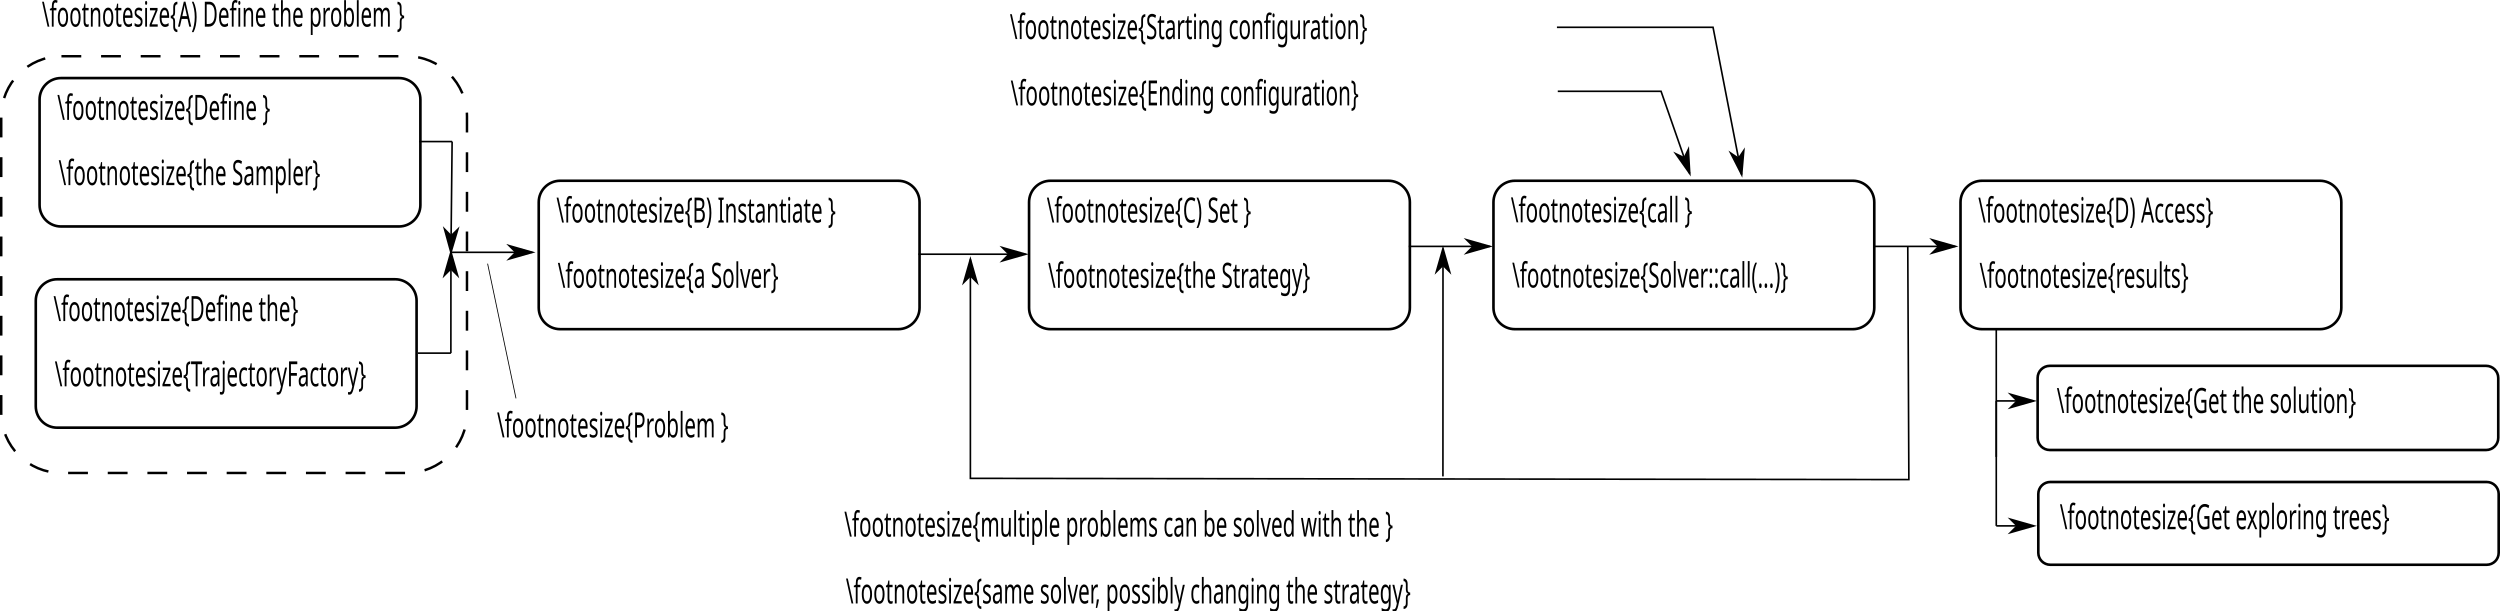
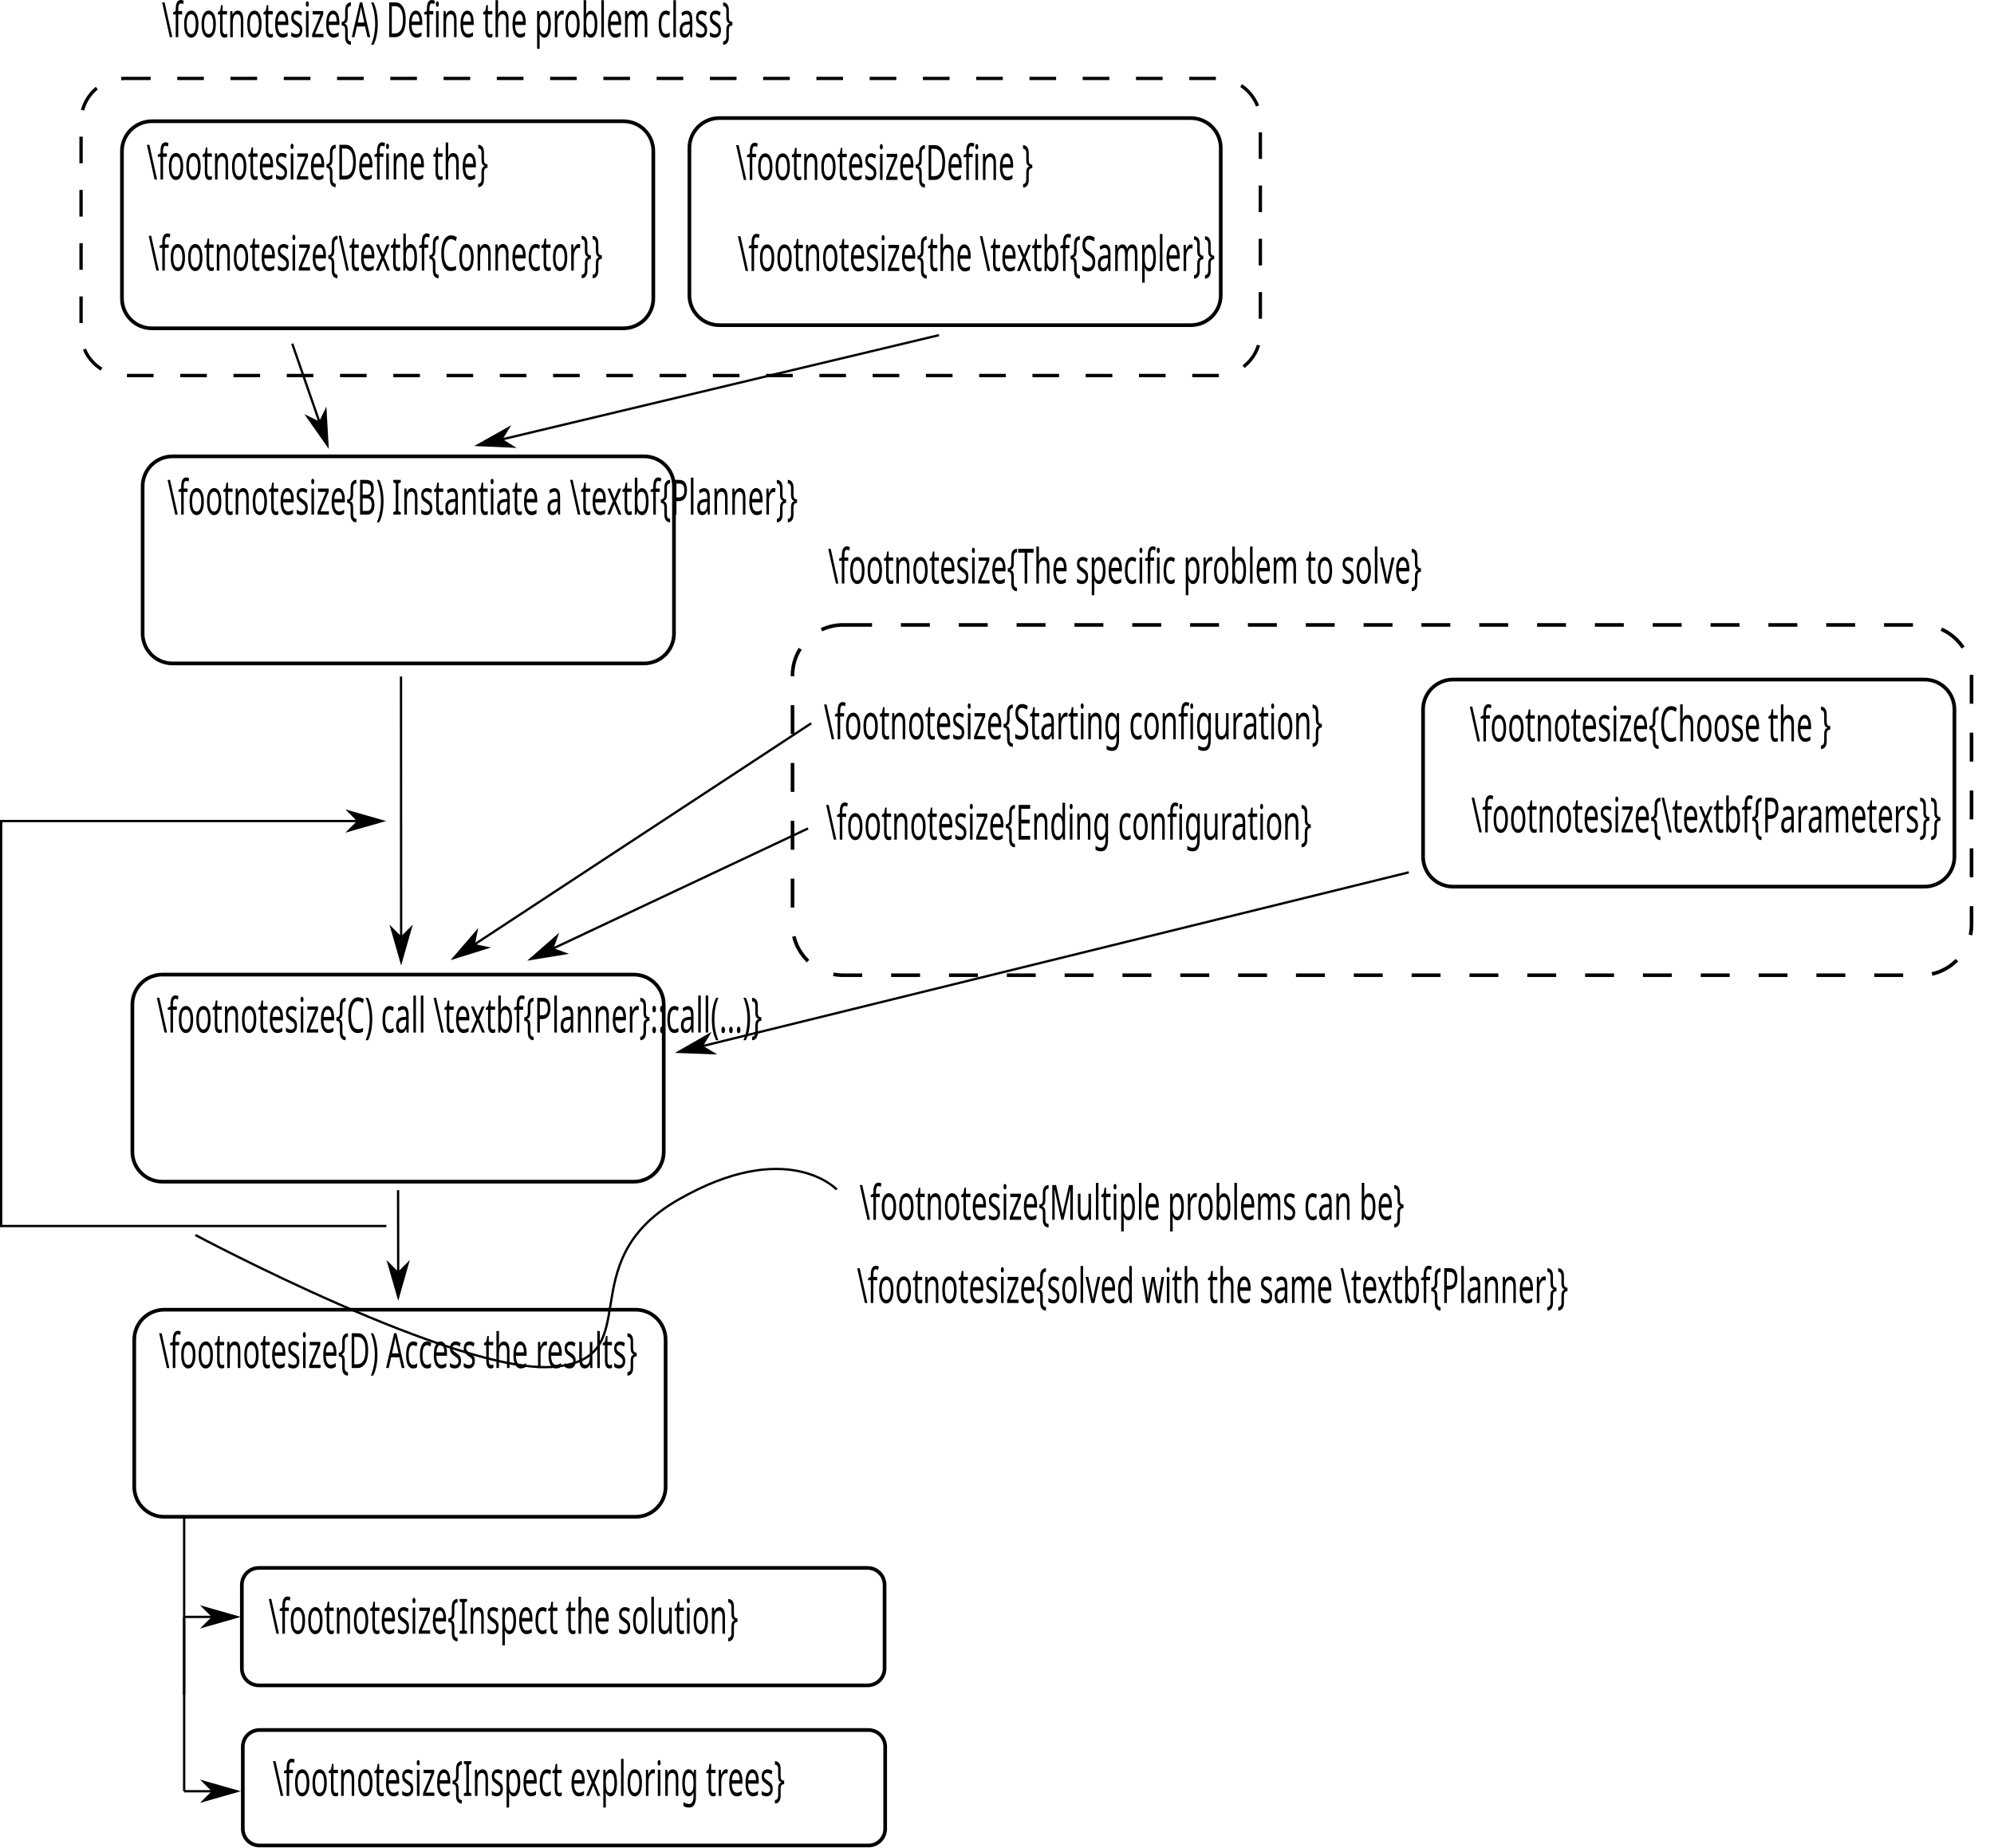
- <svg xmlns="http://www.w3.org/2000/svg" width="759.309mm" height="185.475mm" viewBox="0 0 759.309 185.475" version="1.1" id="svg8">
+ <svg xmlns="http://www.w3.org/2000/svg" width="434.038mm" height="402.121mm" viewBox="0 0 434.038 402.121" version="1.1" id="svg8">
  <defs id="defs2">
    <marker orient="auto" refY="0" refX="0" id="marker1270" style="overflow:visible">
      <path id="path1010" d="M 0,0 5,-5 -12.5,0 5,5 Z" style="fill:#000000;fill-opacity:1;fill-rule:evenodd;stroke:#000000;stroke-width:1pt;stroke-opacity:1" transform="matrix(-0.8,0,0,-0.8,-10,0)" />
    </marker>
    <marker orient="auto" refY="0" refX="0" id="marker1285" style="overflow:visible">
      <path id="path1023" d="M 0,0 5,-5 -12.5,0 5,5 Z" style="fill:#000000;fill-opacity:1;fill-rule:evenodd;stroke:#000000;stroke-width:1pt;stroke-opacity:1" transform="matrix(-0.8,0,0,-0.8,-10,0)" />
    </marker>
    <marker orient="auto" refY="0" refX="0" id="Arrow2Lend" style="overflow:visible">
      <path id="path1041" style="fill:#000000;fill-opacity:1;fill-rule:evenodd;stroke:#000000;stroke-width:0.625;stroke-linejoin:round;stroke-opacity:1" d="M 8.719,4.034 -2.207,0.016 8.719,-4.002 c -1.745,2.372 -1.735,5.617 -6e-7,8.035 z" transform="matrix(-1.1,0,0,-1.1,-1.1,0)" />
    </marker>
-     <marker orient="auto" refY="0" refX="0" id="marker5625" style="overflow:visible">
+     <marker orient="auto" refY="0" refX="0" id="marker5625" style="overflow:visible" viewBox="0 0 17.774 10.156" markerWidth="17.774" markerHeight="10.156" preserveAspectRatio="xMidYMid">
      <path id="path5623" d="M 0,0 5,-5 -12.5,0 5,5 Z" style="fill:#000000;fill-opacity:1;fill-rule:evenodd;stroke:#000000;stroke-width:1pt;stroke-opacity:1" transform="matrix(-0.8,0,0,-0.8,-10,0)" />
    </marker>
    <marker orient="auto" refY="0" refX="0" id="marker5118" style="overflow:visible">
      <path id="path5116" d="M 0,0 5,-5 -12.5,0 5,5 Z" style="fill:#000000;fill-opacity:1;fill-rule:evenodd;stroke:#000000;stroke-width:1pt;stroke-opacity:1" transform="matrix(-0.8,0,0,-0.8,-10,0)" />
    </marker>
    <marker orient="auto" refY="0" refX="0" id="Arrow1Lend" style="overflow:visible">
      <path id="path4547" d="M 0,0 5,-5 -12.5,0 5,5 Z" style="fill:#000000;fill-opacity:1;fill-rule:evenodd;stroke:#000000;stroke-width:1pt;stroke-opacity:1" transform="matrix(-0.8,0,0,-0.8,-10,0)" />
    </marker>
    <marker orient="auto" refY="0" refX="0" id="Arrow1Lend-5" style="overflow:visible">
      <path id="path4547-3" d="M 0,0 5,-5 -12.5,0 5,5 Z" style="fill:#000000;fill-opacity:1;fill-rule:evenodd;stroke:#000000;stroke-width:1pt;stroke-opacity:1" transform="matrix(-0.8,0,0,-0.8,-10,0)" />
    </marker>
    <marker orient="auto" refY="0" refX="0" id="Arrow1Lend-5-7" style="overflow:visible">
      <path id="path4547-3-0" d="M 0,0 5,-5 -12.5,0 5,5 Z" style="fill:#000000;fill-opacity:1;fill-rule:evenodd;stroke:#000000;stroke-width:1pt;stroke-opacity:1" transform="matrix(-0.8,0,0,-0.8,-10,0)" />
    </marker>
    <marker orient="auto" refY="0" refX="0" id="Arrow1Lend-5-7-8" style="overflow:visible">
      <path id="path4547-3-0-1" d="M 0,0 5,-5 -12.5,0 5,5 Z" style="fill:#000000;fill-opacity:1;fill-rule:evenodd;stroke:#000000;stroke-width:1pt;stroke-opacity:1" transform="matrix(-0.8,0,0,-0.8,-10,0)" />
    </marker>
    <marker orient="auto" refY="0" refX="0" id="marker5118-3" style="overflow:visible">
      <path id="path5116-7" d="M 0,0 5,-5 -12.5,0 5,5 Z" style="fill:#000000;fill-opacity:1;fill-rule:evenodd;stroke:#000000;stroke-width:1pt;stroke-opacity:1" transform="matrix(-0.8,0,0,-0.8,-10,0)" />
    </marker>
    <marker orient="auto" refY="0" refX="0" id="Arrow1Lend-5-7-5" style="overflow:visible">
      <path id="path4547-3-0-4" d="M 0,0 5,-5 -12.5,0 5,5 Z" style="fill:#000000;fill-opacity:1;fill-rule:evenodd;stroke:#000000;stroke-width:1pt;stroke-opacity:1" transform="matrix(-0.8,0,0,-0.8,-10,0)" />
    </marker>
    <marker orient="auto" refY="0" refX="0" id="Arrow1Lend-5-7-8-8" style="overflow:visible">
      <path id="path4547-3-0-1-1" d="M 0,0 5,-5 -12.5,0 5,5 Z" style="fill:#000000;fill-opacity:1;fill-rule:evenodd;stroke:#000000;stroke-width:1pt;stroke-opacity:1" transform="matrix(-0.8,0,0,-0.8,-10,0)" />
    </marker>
    <marker orient="auto" refY="0" refX="0" id="Arrow1Lend-5-7-8-8-8" style="overflow:visible">
      <path id="path4547-3-0-1-1-3" d="M 0,0 5,-5 -12.5,0 5,5 Z" style="fill:#000000;fill-opacity:1;fill-rule:evenodd;stroke:#000000;stroke-width:1pt;stroke-opacity:1" transform="matrix(-0.8,0,0,-0.8,-10,0)" />
    </marker>
    <marker orient="auto" refY="0" refX="0" id="Arrow1Lend-5-7-8-8-6" style="overflow:visible">
      <path id="path4547-3-0-1-1-4" d="M 0,0 5,-5 -12.5,0 5,5 Z" style="fill:#000000;fill-opacity:1;fill-rule:evenodd;stroke:#000000;stroke-width:1pt;stroke-opacity:1" transform="matrix(-0.8,0,0,-0.8,-10,0)" />
    </marker>
    <marker orient="auto" refY="0" refX="0" id="Arrow1Lend-50" style="overflow:visible">
      <path id="path4547-4" d="M 0,0 5,-5 -12.5,0 5,5 Z" style="fill:#000000;fill-opacity:1;fill-rule:evenodd;stroke:#000000;stroke-width:1pt;stroke-opacity:1" transform="matrix(-0.8,0,0,-0.8,-10,0)" />
    </marker>
    <marker orient="auto" refY="0" refX="0" id="Arrow1Lend-5-9" style="overflow:visible">
      <path id="path4547-3-9" d="M 0,0 5,-5 -12.5,0 5,5 Z" style="fill:#000000;fill-opacity:1;fill-rule:evenodd;stroke:#000000;stroke-width:1pt;stroke-opacity:1" transform="matrix(-0.8,0,0,-0.8,-10,0)" />
    </marker>
    <marker orient="auto" refY="0" refX="0" id="Arrow1Lend-50-5" style="overflow:visible">
      <path id="path4547-4-3" d="M 0,0 5,-5 -12.5,0 5,5 Z" style="fill:#000000;fill-opacity:1;fill-rule:evenodd;stroke:#000000;stroke-width:1pt;stroke-opacity:1" transform="matrix(-0.8,0,0,-0.8,-10,0)" />
    </marker>
    <marker orient="auto" refY="0" refX="0" id="Arrow1Lend-50-5-5" style="overflow:visible">
      <path id="path4547-4-3-0" d="M 0,0 5,-5 -12.5,0 5,5 Z" style="fill:#000000;fill-opacity:1;fill-rule:evenodd;stroke:#000000;stroke-width:1pt;stroke-opacity:1" transform="matrix(-0.8,0,0,-0.8,-10,0)" />
    </marker>
+     <marker orient="auto" refY="0" refX="0" id="Arrow1Lend-0" style="overflow:visible">
+       <path id="path4547-6" d="M 0,0 5,-5 -12.5,0 5,5 Z" style="fill:#000000;fill-opacity:1;fill-rule:evenodd;stroke:#000000;stroke-width:1pt;stroke-opacity:1" transform="matrix(-0.8,0,0,-0.8,-10,0)" />
+     </marker>
+     <marker orient="auto" refY="0" refX="0" id="Arrow1Lend-1" style="overflow:visible">
+       <path id="path4547-1" d="M 0,0 5,-5 -12.5,0 5,5 Z" style="fill:#000000;fill-opacity:1;fill-rule:evenodd;stroke:#000000;stroke-width:1pt;stroke-opacity:1" transform="matrix(-0.8,0,0,-0.8,-10,0)" />
+     </marker>
+     <marker orient="auto" refY="0" refX="0" id="Arrow1Lend-0-8" style="overflow:visible">
+       <path id="path4547-6-8" d="M 0,0 5,-5 -12.5,0 5,5 Z" style="fill:#000000;fill-opacity:1;fill-rule:evenodd;stroke:#000000;stroke-width:1pt;stroke-opacity:1" transform="matrix(-0.8,0,0,-0.8,-10,0)" />
+     </marker>
+     <marker orient="auto" refY="0" refX="0" id="Arrow1Lend-0-8-1" style="overflow:visible">
+       <path id="path4547-6-8-0" d="M 0,0 5,-5 -12.5,0 5,5 Z" style="fill:#000000;fill-opacity:1;fill-rule:evenodd;stroke:#000000;stroke-width:1pt;stroke-opacity:1" transform="matrix(-0.8,0,0,-0.8,-10,0)" />
+     </marker>
+     <marker orient="auto" refY="0" refX="0" id="Arrow1Lend-0-8-1-2" style="overflow:visible">
+       <path id="path4547-6-8-0-9" d="M 0,0 5,-5 -12.5,0 5,5 Z" style="fill:#000000;fill-opacity:1;fill-rule:evenodd;stroke:#000000;stroke-width:1pt;stroke-opacity:1" transform="matrix(-0.8,0,0,-0.8,-10,0)" />
+     </marker>
+     <marker orient="auto" refY="0" refX="0" id="Arrow1Lend-5-7-8-8-7" style="overflow:visible">
+       <path id="path4547-3-0-1-1-5" d="M 0,0 5,-5 -12.5,0 5,5 Z" style="fill:#000000;fill-opacity:1;fill-rule:evenodd;stroke:#000000;stroke-width:1pt;stroke-opacity:1" transform="matrix(-0.8,0,0,-0.8,-10,0)" />
+     </marker>
+     <marker orient="auto" refY="0" refX="0" id="Arrow1Lend-5-7-8-8-6-6" style="overflow:visible">
+       <path id="path4547-3-0-1-1-4-6" d="M 0,0 5,-5 -12.5,0 5,5 Z" style="fill:#000000;fill-opacity:1;fill-rule:evenodd;stroke:#000000;stroke-width:1pt;stroke-opacity:1" transform="matrix(-0.8,0,0,-0.8,-10,0)" />
+     </marker>
+     <marker orient="auto" refY="0" refX="0" id="Arrow1Lend-1-2" style="overflow:visible">
+       <path id="path4547-1-2" d="M 0,0 5,-5 -12.5,0 5,5 Z" style="fill:#000000;fill-opacity:1;fill-rule:evenodd;stroke:#000000;stroke-width:1pt;stroke-opacity:1" transform="matrix(-0.8,0,0,-0.8,-10,0)" />
+     </marker>
  </defs>
-   <g id="layer1" transform="translate(18.42679,43.6994)">
-     <rect style="fill:none;fill-opacity:1;stroke:#000000;stroke-width:0.801;stroke-linejoin:round;stroke-miterlimit:4;stroke-dasharray:none;stroke-dashoffset:0;stroke-opacity:1" id="rect4518" width="115.661" height="45.074" x="-6.406" y="-19.987" ry="6.511" />
-     <text xml:space="preserve" style="font-style:normal;font-weight:normal;font-size:8.151px;line-height:1.25;font-family:sans-serif;letter-spacing:0px;word-spacing:0px;fill:#000000;fill-opacity:1;stroke:none;stroke-width:0.204" x="-1.349" y="-5.623" id="text4522" transform="scale(0.7702119,1.298344)">
-       <tspan id="tspan4520" x="-1.349" y="-5.623" style="stroke-width:0.204">\footnotesize{Define }</tspan>
+   <g id="layer1" transform="translate(-2.889673,34.60717)">
+     <g id="g391" transform="translate(34.35875,35.6951)">
+       <g id="g398" transform="translate(129.7455,-23.84052)">
+         <rect style="fill:none;fill-opacity:1;stroke:#000000;stroke-width:0.801;stroke-linejoin:round;stroke-miterlimit:4;stroke-dasharray:none;stroke-dashoffset:0;stroke-opacity:1" id="rect4518" width="115.661" height="45.074" x="-11.152" y="-20.757" ry="6.511" />
+         <text xml:space="preserve" style="font-style:normal;font-weight:normal;font-size:8.151px;line-height:1.25;font-family:sans-serif;letter-spacing:0px;word-spacing:0px;fill:#000000;fill-opacity:1;stroke:none;stroke-width:0.204" x="-1.349" y="-5.623" id="text4522" transform="scale(0.7702119,1.298344)">
+           <tspan id="tspan4520" x="-1.349" y="-5.623" style="stroke-width:0.204">\footnotesize{Define }</tspan>
+         </text>
+         <text xml:space="preserve" style="font-style:normal;font-weight:normal;font-size:8.151px;line-height:1.25;font-family:sans-serif;letter-spacing:0px;word-spacing:0px;fill:#000000;fill-opacity:1;stroke:none;stroke-width:0.204" x="-0.837" y="9.643" id="text4522-6" transform="scale(0.7702119,1.298344)">
+           <tspan id="tspan4520-8" x="-0.837" y="9.643" style="stroke-width:0.204">\footnotesize{the \textbf{Sampler}}</tspan>
+         </text>
+       </g>
+     </g>
+     <g id="g391-9" transform="translate(109.608,72.33131)">
+       <g id="g398-2" transform="translate(129.7455,-23.84052)">
+         <g id="g765" transform="translate(84.45258,85.5806)">
+           <rect style="fill:none;fill-opacity:1;stroke:#000000;stroke-width:0.801;stroke-linejoin:round;stroke-miterlimit:4;stroke-dasharray:none;stroke-dashoffset:0;stroke-opacity:1" id="rect4518-2" width="115.661" height="45.074" x="-11.152" y="-20.757" ry="6.511" />
+           <text xml:space="preserve" style="font-style:normal;font-weight:normal;font-size:8.151px;line-height:1.25;font-family:sans-serif;letter-spacing:0px;word-spacing:0px;fill:#000000;fill-opacity:1;stroke:none;stroke-width:0.204" x="-1.349" y="-5.623" id="text4522-40" transform="scale(0.7702119,1.298344)">
+             <tspan id="tspan4520-3" x="-1.349" y="-5.623" style="stroke-width:0.204">\footnotesize{Choose the }</tspan>
+           </text>
+           <text xml:space="preserve" style="font-style:normal;font-weight:normal;font-size:8.151px;line-height:1.25;font-family:sans-serif;letter-spacing:0px;word-spacing:0px;fill:#000000;fill-opacity:1;stroke:none;stroke-width:0.204" x="-0.837" y="9.643" id="text4522-6-23" transform="scale(0.7702119,1.298344)">
+             <tspan id="tspan4520-8-2" x="-0.837" y="9.643" style="stroke-width:0.204">\footnotesize{\textbf{Parameters}}</tspan>
+           </text>
+         </g>
+       </g>
+     </g>
+     <path style="fill:none;stroke:#000000;stroke-width:0.5;stroke-linecap:butt;stroke-linejoin:miter;stroke-miterlimit:4;stroke-dasharray:none;stroke-opacity:1;marker-end:url(#Arrow1Lend)" d="m 66.502,40.203 7.634,21.992" id="path4542" />
+     <path style="fill:none;stroke:#000000;stroke-width:0.5;stroke-linecap:butt;stroke-linejoin:miter;stroke-miterlimit:4;stroke-dasharray:none;stroke-opacity:1;marker-end:url(#Arrow1Lend-1)" d="m 90.176,112.663 0.032,61.915" id="path4542-5" />
+     <path style="fill:none;stroke:#000000;stroke-width:0.5;stroke-linecap:butt;stroke-linejoin:miter;stroke-miterlimit:4;stroke-dasharray:none;stroke-opacity:1;marker-end:url(#Arrow1Lend-1-2)" d="m 89.54,224.459 0.032,23.12" id="path4542-5-3" />
+     <path style="fill:none;stroke:#000000;stroke-width:0.5;stroke-linecap:butt;stroke-linejoin:miter;stroke-miterlimit:4;stroke-dasharray:none;stroke-opacity:1;marker-end:url(#Arrow1Lend-0)" d="M 207.288,38.343 107.064,62.254" id="path4542-9" />
+     <path style="fill:none;stroke:#000000;stroke-width:0.5;stroke-linecap:butt;stroke-linejoin:miter;stroke-miterlimit:4;stroke-dasharray:none;stroke-opacity:1;marker-end:url(#Arrow1Lend-0-8)" d="m 179.468,122.837 -77.695,51.029" id="path4542-9-6" />
+     <path style="fill:none;stroke:#000000;stroke-width:0.5;stroke-linecap:butt;stroke-linejoin:miter;stroke-miterlimit:4;stroke-dasharray:none;stroke-opacity:1;marker-end:url(#Arrow1Lend-0-8-1)" d="m 178.784,145.724 -60.259,28.375" id="path4542-9-6-2" />
+     <path style="fill:none;stroke:#000000;stroke-width:0.5;stroke-linecap:butt;stroke-linejoin:miter;stroke-miterlimit:4;stroke-dasharray:none;stroke-opacity:1;marker-end:url(#Arrow1Lend-0-8-1-2)" d="M 309.545,155.282 150.724,194.352" id="path4542-9-6-2-6" />
+     <rect style="fill:none;fill-opacity:1;stroke:#000000;stroke-width:0.801;stroke-linejoin:round;stroke-miterlimit:4;stroke-dasharray:none;stroke-dashoffset:0;stroke-opacity:1" id="rect4518-4" width="115.661" height="45.074" x="33.937" y="64.731" ry="6.511" />
+     <text xml:space="preserve" style="font-style:normal;font-weight:normal;font-size:8.151px;line-height:1.25;font-family:sans-serif;letter-spacing:0px;word-spacing:0px;fill:#000000;fill-opacity:1;stroke:none;stroke-width:0.204" x="51.03" y="59.628" id="text4522-4" transform="scale(0.7702119,1.298344)">
+       <tspan id="tspan4520-5" x="51.03" y="59.628" style="stroke-width:0.204">\footnotesize{B) Instantiate a \textbf{Planner}}</tspan>
    </text>
-     <text xml:space="preserve" style="font-style:normal;font-weight:normal;font-size:8.151px;line-height:1.25;font-family:sans-serif;letter-spacing:0px;word-spacing:0px;fill:#000000;fill-opacity:1;stroke:none;stroke-width:0.204" x="-0.837" y="9.643" id="text4522-6" transform="scale(0.7702119,1.298344)">
-       <tspan id="tspan4520-8" x="-0.837" y="9.643" style="stroke-width:0.204">\footnotesize{the Sampler}</tspan>
+     <text xml:space="preserve" style="font-style:normal;font-weight:normal;font-size:8.151px;line-height:1.25;font-family:sans-serif;letter-spacing:0px;word-spacing:0px;fill:#000000;fill-opacity:1;stroke:none;stroke-width:0.204" x="236.56" y="97.283" id="text4522-4-4-9-5" transform="scale(0.7702119,1.298344)">
+       <tspan id="tspan4520-5-2-4-0" x="236.56" y="97.283" style="stroke-width:0.204">\footnotesize{Starting configuration}</tspan>
    </text>
-     <path style="fill:none;stroke:#000000;stroke-width:0.5;stroke-linecap:butt;stroke-linejoin:miter;stroke-miterlimit:4;stroke-dasharray:none;stroke-opacity:1;marker-end:url(#Arrow1Lend)" d="m 118.534,32.938 h 24.722" id="path4542" />
-     <rect style="fill:none;fill-opacity:1;stroke:#000000;stroke-width:0.801;stroke-linejoin:round;stroke-miterlimit:4;stroke-dasharray:none;stroke-dashoffset:0;stroke-opacity:1" id="rect4518-4" width="115.661" height="45.074" x="145.2" y="11.203" ry="6.511" />
-     <text xml:space="preserve" style="font-style:normal;font-weight:normal;font-size:8.151px;line-height:1.25;font-family:sans-serif;letter-spacing:0px;word-spacing:0px;fill:#000000;fill-opacity:1;stroke:none;stroke-width:0.204" x="195.487" y="18.4" id="text4522-4" transform="scale(0.7702119,1.298344)">
-       <tspan id="tspan4520-5" x="195.487" y="18.4" style="stroke-width:0.204">\footnotesize{B) Instantiate }</tspan>
+     <text xml:space="preserve" style="font-style:normal;font-weight:normal;font-size:8.151px;line-height:1.25;font-family:sans-serif;letter-spacing:0px;word-spacing:0px;fill:#000000;fill-opacity:1;stroke:none;stroke-width:0.204" x="237.161" y="114.119" id="text4522-4-4-9-7-9" transform="scale(0.7702119,1.298344)">
+       <tspan id="tspan4520-5-2-4-3-1" x="237.161" y="114.119" style="stroke-width:0.204">\footnotesize{Ending configuration}</tspan>
    </text>
-     <text xml:space="preserve" style="font-style:normal;font-weight:normal;font-size:8.151px;line-height:1.25;font-family:sans-serif;letter-spacing:0px;word-spacing:0px;fill:#000000;fill-opacity:1;stroke:none;stroke-width:0.204" x="195.999" y="33.665" id="text4522-6-0" transform="scale(0.7702119,1.298344)">
-       <tspan id="tspan4520-8-4" x="195.999" y="33.665" style="stroke-width:0.204">\footnotesize{a Solver}</tspan>
+     <rect style="fill:none;fill-opacity:1;stroke:#000000;stroke-width:0.801;stroke-linejoin:round;stroke-miterlimit:4;stroke-dasharray:none;stroke-dashoffset:0;stroke-opacity:1" id="rect4518-4-4-9-8" width="115.661" height="45.074" x="32.112" y="250.485" ry="6.511" />
+     <text xml:space="preserve" style="font-style:normal;font-weight:normal;font-size:8.151px;line-height:1.25;font-family:sans-serif;letter-spacing:0px;word-spacing:0px;fill:#000000;fill-opacity:1;stroke:none;stroke-width:0.204" x="48.661" y="202.698" id="text4522-4-4-4-7" transform="scale(0.7702119,1.298344)">
+       <tspan id="tspan4520-5-2-3-80" x="48.661" y="202.698" style="stroke-width:0.204">\footnotesize{D) Access the results}</tspan>
    </text>
-     <path style="fill:none;stroke:#000000;stroke-width:0.5;stroke-linecap:butt;stroke-linejoin:miter;stroke-miterlimit:4;stroke-dasharray:none;stroke-opacity:1;marker-end:url(#Arrow1Lend-5)" d="m 260.534,33.511 h 32.526" id="path4542-3" />
-     <rect style="fill:none;fill-opacity:1;stroke:#000000;stroke-width:0.801;stroke-linejoin:round;stroke-miterlimit:4;stroke-dasharray:none;stroke-dashoffset:0;stroke-opacity:1" id="rect4518-4-4" width="115.661" height="45.074" x="294.122" y="11.203" ry="6.511" />
-     <text xml:space="preserve" style="font-style:normal;font-weight:normal;font-size:8.151px;line-height:1.25;font-family:sans-serif;letter-spacing:0px;word-spacing:0px;fill:#000000;fill-opacity:1;stroke:none;stroke-width:0.204" x="388.84" y="18.4" id="text4522-4-4" transform="scale(0.7702119,1.298344)">
-       <tspan id="tspan4520-5-2" x="388.84" y="18.4" style="stroke-width:0.204">\footnotesize{C) Set }</tspan>
+     <rect style="fill:none;fill-opacity:1;stroke:#000000;stroke-width:0.8;stroke-linejoin:round;stroke-miterlimit:4;stroke-dasharray:none;stroke-dashoffset:0;stroke-opacity:1" id="rect4518-4-4-9-4-5" width="139.904" height="25.562" x="55.534" y="306.696" ry="3.693" />
+     <text xml:space="preserve" style="font-style:normal;font-weight:normal;font-size:8.151px;line-height:1.25;font-family:sans-serif;letter-spacing:0px;word-spacing:0px;fill:#000000;fill-opacity:1;stroke:none;stroke-width:0.204" x="79.636" y="247.247" id="text4522-4-4-4-4-5" transform="scale(0.7702119,1.298344)">
+       <tspan id="tspan4520-5-2-3-8-4" x="79.636" y="247.247" style="stroke-width:0.204">\footnotesize{Inspect the solution}</tspan>
    </text>
-     <text xml:space="preserve" style="font-style:normal;font-weight:normal;font-size:8.151px;line-height:1.25;font-family:sans-serif;letter-spacing:0px;word-spacing:0px;fill:#000000;fill-opacity:1;stroke:none;stroke-width:0.204" x="389.351" y="33.665" id="text4522-6-0-1" transform="scale(0.7702119,1.298344)">
-       <tspan id="tspan4520-8-4-8" x="389.351" y="33.665" style="stroke-width:0.204">\footnotesize{the Strategy}</tspan>
+     <rect style="fill:none;fill-opacity:1;stroke:#000000;stroke-width:0.8;stroke-linejoin:round;stroke-miterlimit:4;stroke-dasharray:none;stroke-dashoffset:0;stroke-opacity:1" id="rect4518-4-4-9-4-7-9" width="139.826" height="25.139" x="55.742" y="341.975" ry="3.632" />
+     <text xml:space="preserve" style="font-style:normal;font-weight:normal;font-size:8.151px;line-height:1.25;font-family:sans-serif;letter-spacing:0px;word-spacing:0px;fill:#000000;fill-opacity:1;stroke:none;stroke-width:0.204" x="80.84" y="274.438" id="text4522-4-4-4-4-7-3" transform="scale(0.7702119,1.298344)">
+       <tspan id="tspan4520-5-2-3-8-6-8" x="80.84" y="274.438" style="stroke-width:0.204">\footnotesize{Inspect exploring trees}</tspan>
    </text>
-     <path style="fill:none;stroke:#000000;stroke-width:0.5;stroke-linecap:butt;stroke-linejoin:miter;stroke-miterlimit:4;stroke-dasharray:none;stroke-opacity:1;marker-end:url(#Arrow1Lend-5-7)" d="m 409.457,31.136 h 24.589" id="path4542-3-8" />
-     <rect style="fill:none;fill-opacity:1;stroke:#000000;stroke-width:0.801;stroke-linejoin:round;stroke-miterlimit:4;stroke-dasharray:none;stroke-dashoffset:0;stroke-opacity:1" id="rect4518-4-4-9" width="115.661" height="45.074" x="577.027" y="11.203" ry="6.511" />
-     <text xml:space="preserve" style="font-style:normal;font-weight:normal;font-size:8.151px;line-height:1.25;font-family:sans-serif;letter-spacing:0px;word-spacing:0px;fill:#000000;fill-opacity:1;stroke:none;stroke-width:0.204" x="756.147" y="18.4" id="text4522-4-4-4" transform="scale(0.7702119,1.298344)">
-       <tspan id="tspan4520-5-2-3" x="756.147" y="18.4" style="stroke-width:0.204">\footnotesize{D) Access}</tspan>
+     <path style="fill:none;stroke:#000000;stroke-width:0.5;stroke-linecap:butt;stroke-linejoin:miter;stroke-miterlimit:4;stroke-dasharray:none;stroke-opacity:1;marker-end:url(#Arrow1Lend-5-7-8-8-7)" d="m 42.975,317.353 h 11.363" id="path4542-3-8-6-2-1" />
+     <path style="fill:none;stroke:#000000;stroke-width:0.5;stroke-linecap:butt;stroke-linejoin:miter;stroke-miterlimit:4;stroke-dasharray:none;stroke-opacity:1" d="M 42.975,334.362 V 295.808" id="path1314-9" />
+     <path style="fill:none;stroke:#000000;stroke-width:0.5;stroke-linecap:butt;stroke-linejoin:miter;stroke-miterlimit:4;stroke-dasharray:none;stroke-opacity:1;marker-end:url(#Arrow1Lend-5-7-8-8-6-6)" d="m 42.975,355.305 h 11.363" id="path4542-3-8-6-2-9-7" />
+     <path style="fill:none;stroke:#000000;stroke-width:0.5;stroke-linecap:butt;stroke-linejoin:miter;stroke-miterlimit:4;stroke-dasharray:none;stroke-opacity:1" d="m 42.975,317.353 v 37.952" id="path1337-2" />
+     <rect style="fill:none;fill-opacity:1;stroke:#000000;stroke-width:0.725;stroke-linejoin:round;stroke-miterlimit:4;stroke-dasharray:5.797, 5.797;stroke-dashoffset:0;stroke-opacity:1" id="rect4518-9" width="256.701" height="64.67" x="20.537" y="-17.535" ry="9.342" />
+     <g id="g405" transform="translate(37.00013,-49.33927)">
+       <rect style="fill:none;fill-opacity:1;stroke:#000000;stroke-width:0.801;stroke-linejoin:round;stroke-miterlimit:4;stroke-dasharray:none;stroke-dashoffset:0;stroke-opacity:1" id="rect4518-5" width="115.661" height="45.074" x="-7.562" y="41.122" ry="6.511" />
+       <text xml:space="preserve" style="font-style:normal;font-weight:normal;font-size:8.151px;line-height:1.25;font-family:sans-serif;letter-spacing:0px;word-spacing:0px;fill:#000000;fill-opacity:1;stroke:none;stroke-width:0.204" x="-2.85" y="41.444" id="text4522-1" transform="scale(0.7702119,1.298344)">
+         <tspan id="tspan4520-7" x="-2.85" y="41.444" style="stroke-width:0.204">\footnotesize{Define the}</tspan>
+       </text>
+       <text xml:space="preserve" style="font-style:normal;font-weight:normal;font-size:8.151px;line-height:1.25;font-family:sans-serif;letter-spacing:0px;word-spacing:0px;fill:#000000;fill-opacity:1;stroke:none;stroke-width:0.204" x="-2.339" y="56.709" id="text4522-6-2" transform="scale(0.7702119,1.298344)">
+         <tspan id="tspan4520-8-0" x="-2.339" y="56.709" style="stroke-width:0.204">\footnotesize{\textbf{Connector}}</tspan>
+       </text>
+     </g>
+     <g id="g405-3" transform="translate(12.67763,225.0485)" />
+     <text xml:space="preserve" style="font-style:normal;font-weight:normal;font-size:8.151px;line-height:1.25;font-family:sans-serif;letter-spacing:0px;word-spacing:0px;fill:#000000;fill-opacity:1;stroke:none;stroke-width:0.204" x="49.491" y="-20.422" id="text4522-14" transform="scale(0.7702119,1.298344)">
+       <tspan id="tspan4520-6" x="49.491" y="-20.422" style="stroke-width:0.204">\footnotesize{A) Define the problem class}</tspan>
    </text>
-     <text xml:space="preserve" style="font-style:normal;font-weight:normal;font-size:8.151px;line-height:1.25;font-family:sans-serif;letter-spacing:0px;word-spacing:0px;fill:#000000;fill-opacity:1;stroke:none;stroke-width:0.204" x="756.659" y="33.665" id="text4522-6-0-1-7" transform="scale(0.7702119,1.298344)">
-       <tspan id="tspan4520-8-4-8-2" x="756.659" y="33.665" style="stroke-width:0.204">\footnotesize{results}</tspan>
+     <rect style="fill:none;fill-opacity:1;stroke:#000000;stroke-width:0.787;stroke-linejoin:round;stroke-miterlimit:4;stroke-dasharray:6.294, 6.294;stroke-dashoffset:0;stroke-opacity:1" id="rect4518-9-9" width="256.638" height="76.249" x="175.397" y="101.423" ry="11.015" />
+     <text xml:space="preserve" style="font-style:normal;font-weight:normal;font-size:8.151px;line-height:1.25;font-family:sans-serif;letter-spacing:0px;word-spacing:0px;fill:#000000;fill-opacity:1;stroke:none;stroke-width:0.204" x="237.744" y="71.177" id="text4522-14-2" transform="scale(0.7702119,1.298344)">
+       <tspan id="tspan4520-6-5" x="237.744" y="71.177" style="stroke-width:0.204">\footnotesize{The specific problem to solve}</tspan>
    </text>
-     <path style="fill:none;stroke:#000000;stroke-width:0.5;stroke-linecap:butt;stroke-linejoin:miter;stroke-miterlimit:4;stroke-dasharray:none;stroke-opacity:1;marker-end:url(#marker5118)" d="m 454.705,-15.964 h 31.372 l 8.693,24.946" id="path5114" />
-     <path style="fill:none;stroke:#000000;stroke-width:0.5;stroke-linecap:butt;stroke-linejoin:miter;stroke-miterlimit:4;stroke-dasharray:none;stroke-opacity:1;marker-end:url(#marker5118-3)" d="m 454.453,-35.411 h 47.408 l 8.693,44.724" id="path5114-6" />
-     <text xml:space="preserve" style="font-style:normal;font-weight:normal;font-size:8.151px;line-height:1.25;font-family:sans-serif;letter-spacing:0px;word-spacing:0px;fill:#000000;fill-opacity:1;stroke:none;stroke-width:0.204" x="374.294" y="-24.516" id="text4522-4-4-9" transform="scale(0.7702119,1.298344)">
-       <tspan id="tspan4520-5-2-4" x="374.294" y="-24.516" style="stroke-width:0.204">\footnotesize{Starting configuration}</tspan>
+     <text xml:space="preserve" style="font-style:normal;font-weight:normal;font-size:8.151px;line-height:1.25;font-family:sans-serif;letter-spacing:0px;word-spacing:0px;fill:#000000;fill-opacity:1;stroke:none;stroke-width:0.204" x="246.665" y="177.855" id="text4522-14-2-0" transform="scale(0.7702119,1.298344)">
+       <tspan id="tspan4520-6-5-0" x="246.665" y="177.855" style="stroke-width:0.204">\footnotesize{Multiple problems can be}</tspan>
    </text>
-     <text xml:space="preserve" style="font-style:normal;font-weight:normal;font-size:8.151px;line-height:1.25;font-family:sans-serif;letter-spacing:0px;word-spacing:0px;fill:#000000;fill-opacity:1;stroke:none;stroke-width:0.204" x="374.6" y="-8.998" id="text4522-4-4-9-7" transform="scale(0.7702119,1.298344)">
-       <tspan id="tspan4520-5-2-4-3" x="374.6" y="-8.998" style="stroke-width:0.204">\footnotesize{Ending configuration}</tspan>
+     <text xml:space="preserve" style="font-style:normal;font-weight:normal;font-size:8.151px;line-height:1.25;font-family:sans-serif;letter-spacing:0px;word-spacing:0px;fill:#000000;fill-opacity:1;stroke:none;stroke-width:0.204" x="245.927" y="191.797" id="text4522-14-2-0-6" transform="scale(0.7702119,1.298344)">
+       <tspan id="tspan4520-6-5-0-0" x="245.927" y="191.797" style="stroke-width:0.204">\footnotesize{solved with the same \textbf{Planner}}</tspan>
    </text>
-     <path style="fill:none;stroke:#000000;stroke-width:0.5;stroke-linecap:butt;stroke-linejoin:miter;stroke-miterlimit:4;stroke-dasharray:none;stroke-opacity:1;marker-end:url(#marker5625)" d="m 561.008,31.117 0.331,70.847 -285.038,-0.378 V 35.062" id="path5621" />
-     <text xml:space="preserve" style="font-style:normal;font-weight:normal;font-size:8.151px;line-height:1.25;font-family:sans-serif;letter-spacing:0px;word-spacing:0px;fill:#000000;fill-opacity:1;stroke:none;stroke-width:0.204" x="308.997" y="91.871" id="text4522-4-4-9-7-1" transform="scale(0.7702119,1.298344)">
-       <tspan id="tspan4520-5-2-4-3-6" x="308.997" y="91.871" style="stroke-width:0.204">\footnotesize{multiple problems can be solved with the }</tspan>
+     <text xml:space="preserve" style="font-style:normal;font-weight:normal;font-size:8.151px;line-height:1.25;font-family:sans-serif;letter-spacing:0px;word-spacing:0px;fill:#000000;fill-opacity:1;stroke:none;stroke-width:0.204" x="48.003" y="146.461" id="text4522-4-4-4-6-5" transform="scale(0.7702119,1.298344)">
+       <tspan id="tspan4520-5-2-3-0-4" x="48.003" y="146.461" style="stroke-width:0.204">\footnotesize{C) call \textbf{Planner}::call(...)}</tspan>
    </text>
-     <rect style="fill:none;fill-opacity:1;stroke:#000000;stroke-width:0.8;stroke-linejoin:round;stroke-miterlimit:4;stroke-dasharray:none;stroke-dashoffset:0;stroke-opacity:1" id="rect4518-4-4-9-4" width="139.904" height="25.562" x="600.449" y="67.415" ry="3.693" />
-     <text xml:space="preserve" style="font-style:normal;font-weight:normal;font-size:8.151px;line-height:1.25;font-family:sans-serif;letter-spacing:0px;word-spacing:0px;fill:#000000;fill-opacity:1;stroke:none;stroke-width:0.204" x="787.123" y="62.949" id="text4522-4-4-4-4" transform="scale(0.7702119,1.298344)">
-       <tspan id="tspan4520-5-2-3-8" x="787.123" y="62.949" style="stroke-width:0.204">\footnotesize{Get the solution}</tspan>
-     </text>
-     <rect style="fill:none;fill-opacity:1;stroke:#000000;stroke-width:0.8;stroke-linejoin:round;stroke-miterlimit:4;stroke-dasharray:none;stroke-dashoffset:0;stroke-opacity:1" id="rect4518-4-4-9-4-7" width="139.826" height="25.139" x="600.656" y="102.693" ry="3.632" />
-     <text xml:space="preserve" style="font-style:normal;font-weight:normal;font-size:8.151px;line-height:1.25;font-family:sans-serif;letter-spacing:0px;word-spacing:0px;fill:#000000;fill-opacity:1;stroke:none;stroke-width:0.204" x="788.326" y="90.141" id="text4522-4-4-4-4-7" transform="scale(0.7702119,1.298344)">
-       <tspan id="tspan4520-5-2-3-8-6" x="788.326" y="90.141" style="stroke-width:0.204">\footnotesize{Get exploring trees}</tspan>
-     </text>
-     <text xml:space="preserve" style="font-style:normal;font-weight:normal;font-size:8.151px;line-height:1.25;font-family:sans-serif;letter-spacing:0px;word-spacing:0px;fill:#000000;fill-opacity:1;stroke:none;stroke-width:0.204" x="571.844" y="18.346" id="text4522-4-4-4-6" transform="scale(0.7702119,1.298344)">
-       <tspan id="tspan4520-5-2-3-0" x="571.844" y="18.346" style="stroke-width:0.204">\footnotesize{call }</tspan>
-     </text>
-     <text xml:space="preserve" style="font-style:normal;font-weight:normal;font-size:8.151px;line-height:1.25;font-family:sans-serif;letter-spacing:0px;word-spacing:0px;fill:#000000;fill-opacity:1;stroke:none;stroke-width:0.204" x="572.355" y="33.611" id="text4522-6-0-1-7-6" transform="scale(0.7702119,1.298344)">
-       <tspan id="tspan4520-8-4-8-2-9" x="572.355" y="33.611" style="stroke-width:0.204">\footnotesize{Solver::call(...)}</tspan>
-     </text>
-     <path style="fill:none;stroke:#000000;stroke-width:0.5;stroke-linecap:butt;stroke-linejoin:miter;stroke-miterlimit:4;stroke-dasharray:none;stroke-opacity:1;marker-end:url(#Arrow1Lend-5-7-5)" d="m 550.842,31.136 h 24.589" id="path4542-3-8-7" />
-     <path style="fill:none;stroke:#000000;stroke-width:0.5;stroke-linecap:butt;stroke-linejoin:miter;stroke-miterlimit:4;stroke-dasharray:none;stroke-opacity:1;marker-end:url(#Arrow1Lend-5-7-8-8)" d="m 587.889,78.071 h 11.363" id="path4542-3-8-6-2" />
-     <path style="fill:none;stroke:#000000;stroke-width:0.5;stroke-linecap:butt;stroke-linejoin:miter;stroke-miterlimit:4;stroke-dasharray:none;stroke-opacity:1" d="M 587.889,95.08 V 56.527" id="path1314" />
-     <path style="fill:none;stroke:#000000;stroke-width:0.5;stroke-linecap:butt;stroke-linejoin:miter;stroke-miterlimit:4;stroke-dasharray:none;stroke-opacity:1;marker-end:url(#Arrow1Lend-5-7-8-8-6)" d="m 587.889,116.024 h 11.363" id="path4542-3-8-6-2-9" />
-     <path style="fill:none;stroke:#000000;stroke-width:0.5;stroke-linecap:butt;stroke-linejoin:miter;stroke-miterlimit:4;stroke-dasharray:none;stroke-opacity:1" d="M 587.889,78.071 V 116.024" id="path1337" />
-     <rect style="fill:none;fill-opacity:1;stroke:#000000;stroke-width:0.753;stroke-linejoin:round;stroke-miterlimit:4;stroke-dasharray:6.02, 6.02;stroke-dashoffset:0;stroke-opacity:1" id="rect4518-9" width="141.457" height="126.568" x="-18.051" y="-26.614" ry="18.284" />
-     <rect style="fill:none;fill-opacity:1;stroke:#000000;stroke-width:0.801;stroke-linejoin:round;stroke-miterlimit:4;stroke-dasharray:none;stroke-dashoffset:0;stroke-opacity:1" id="rect4518-5" width="115.661" height="45.074" x="-7.562" y="41.122" ry="6.511" />
-     <text xml:space="preserve" style="font-style:normal;font-weight:normal;font-size:8.151px;line-height:1.25;font-family:sans-serif;letter-spacing:0px;word-spacing:0px;fill:#000000;fill-opacity:1;stroke:none;stroke-width:0.204" x="-2.85" y="41.444" id="text4522-1" transform="scale(0.7702119,1.298344)">
-       <tspan id="tspan4520-7" x="-2.85" y="41.444" style="stroke-width:0.204">\footnotesize{Define the}</tspan>
-     </text>
-     <text xml:space="preserve" style="font-style:normal;font-weight:normal;font-size:8.151px;line-height:1.25;font-family:sans-serif;letter-spacing:0px;word-spacing:0px;fill:#000000;fill-opacity:1;stroke:none;stroke-width:0.204" x="-2.339" y="56.709" id="text4522-6-2" transform="scale(0.7702119,1.298344)">
-       <tspan id="tspan4520-8-0" x="-2.339" y="56.709" style="stroke-width:0.204">\footnotesize{TrajectoryFactory}</tspan>
-     </text>
-     <g id="g4770" transform="translate(12.56167)">
-       <path id="path4542-7" d="M 106.33,-0.702 105.972,32.938" style="fill:none;stroke:#000000;stroke-width:0.5;stroke-linecap:butt;stroke-linejoin:miter;stroke-miterlimit:4;stroke-dasharray:none;stroke-opacity:1;marker-end:url(#Arrow1Lend-50)" />
-       <path id="path4542-3-4" d="M 96.326,-0.702 H 106.33" style="fill:none;stroke:#000000;stroke-width:0.5;stroke-linecap:butt;stroke-linejoin:miter;stroke-miterlimit:4;stroke-dasharray:none;stroke-opacity:1" />
-     </g>
-     <path style="fill:none;stroke:#000000;stroke-width:0.5;stroke-linecap:butt;stroke-linejoin:miter;stroke-miterlimit:4;stroke-dasharray:none;stroke-opacity:1;marker-end:url(#Arrow1Lend-50-5)" d="m 118.514,63.554 0.02,-30.616" id="path4542-7-8" />
-     <path style="fill:none;stroke:#000000;stroke-width:0.5;stroke-linecap:butt;stroke-linejoin:miter;stroke-miterlimit:4;stroke-dasharray:none;stroke-opacity:1" d="m 108.51,63.554 h 10.004" id="path4542-3-4-3" />
-     <text xml:space="preserve" style="font-style:normal;font-weight:normal;font-size:8.151px;line-height:1.25;font-family:sans-serif;letter-spacing:0px;word-spacing:0px;fill:#000000;fill-opacity:1;stroke:none;stroke-width:0.204" x="-7.412" y="-27.425" id="text4522-14" transform="scale(0.7702119,1.298344)">
-       <tspan id="tspan4520-6" x="-7.412" y="-27.425" style="stroke-width:0.204">\footnotesize{A) Define the problem }</tspan>
-     </text>
-     <text xml:space="preserve" style="font-style:normal;font-weight:normal;font-size:8.151px;line-height:1.25;font-family:sans-serif;letter-spacing:0px;word-spacing:0px;fill:#000000;fill-opacity:1;stroke:none;stroke-width:0.204" x="172.055" y="68.659" id="text4522-14-8" transform="scale(0.7702119,1.298344)">
-       <tspan id="tspan4520-6-9" x="172.055" y="68.659" style="stroke-width:0.204">\footnotesize{Problem }</tspan>
-     </text>
-     <path style="fill:none;stroke:#000000;stroke-width:0.25;stroke-linecap:butt;stroke-linejoin:miter;stroke-miterlimit:4;stroke-dasharray:none;stroke-opacity:1" d="m 129.671,36.379 8.621,40.919" id="path4542-3-4-3-7" />
-     <rect style="fill:none;fill-opacity:1;stroke:#000000;stroke-width:0.801;stroke-linejoin:round;stroke-miterlimit:4;stroke-dasharray:none;stroke-dashoffset:0;stroke-opacity:1" id="rect4518-4-4-6" width="115.661" height="45.074" x="435.174" y="11.203" ry="6.511" />
-     <text xml:space="preserve" style="font-style:normal;font-weight:normal;font-size:8.151px;line-height:1.25;font-family:sans-serif;letter-spacing:0px;word-spacing:0px;fill:#000000;fill-opacity:1;stroke:none;stroke-width:0.204" x="309.623" y="107.514" id="text4522-4-4-9-7-1-3" transform="scale(0.7702119,1.298344)">
-       <tspan id="tspan4520-5-2-4-3-6-1" x="309.623" y="107.514" style="stroke-width:0.204">\footnotesize{same solver, possibly changing the strategy}</tspan>
-     </text>
-     <path style="fill:none;stroke:#000000;stroke-width:0.5;stroke-linecap:butt;stroke-linejoin:miter;stroke-miterlimit:4;stroke-dasharray:none;stroke-opacity:1;marker-end:url(#Arrow1Lend-50-5-5)" d="m 419.825,100.996 0.02,-69.17" id="path4542-7-8-3" />
+     <rect style="fill:none;fill-opacity:1;stroke:#000000;stroke-width:0.801;stroke-linejoin:round;stroke-miterlimit:4;stroke-dasharray:none;stroke-dashoffset:0;stroke-opacity:1" id="rect4518-4-4-6-7" width="115.661" height="45.074" x="31.705" y="177.54" ry="6.511" />
+     <path style="fill:none;stroke:#000000;stroke-width:0.5;stroke-dasharray:none;stroke-opacity:1;marker-end:url(#marker5625)" d="M 87,232.268 H 3.14 V 144.114 H 85.97" id="path1188" />
+     <path style="fill:none;stroke:#000000;stroke-width:0.5;stroke-dasharray:none;stroke-opacity:1" d="m 45.41,234.218 c 0,0 57.078,30.487 77.995,28.697 20.917,-1.789 3.152,-22.533 26.989,-36.296 23.837,-13.763 34.635,-2.297 34.635,-2.297" id="path3453" />
  </g>
</svg>
